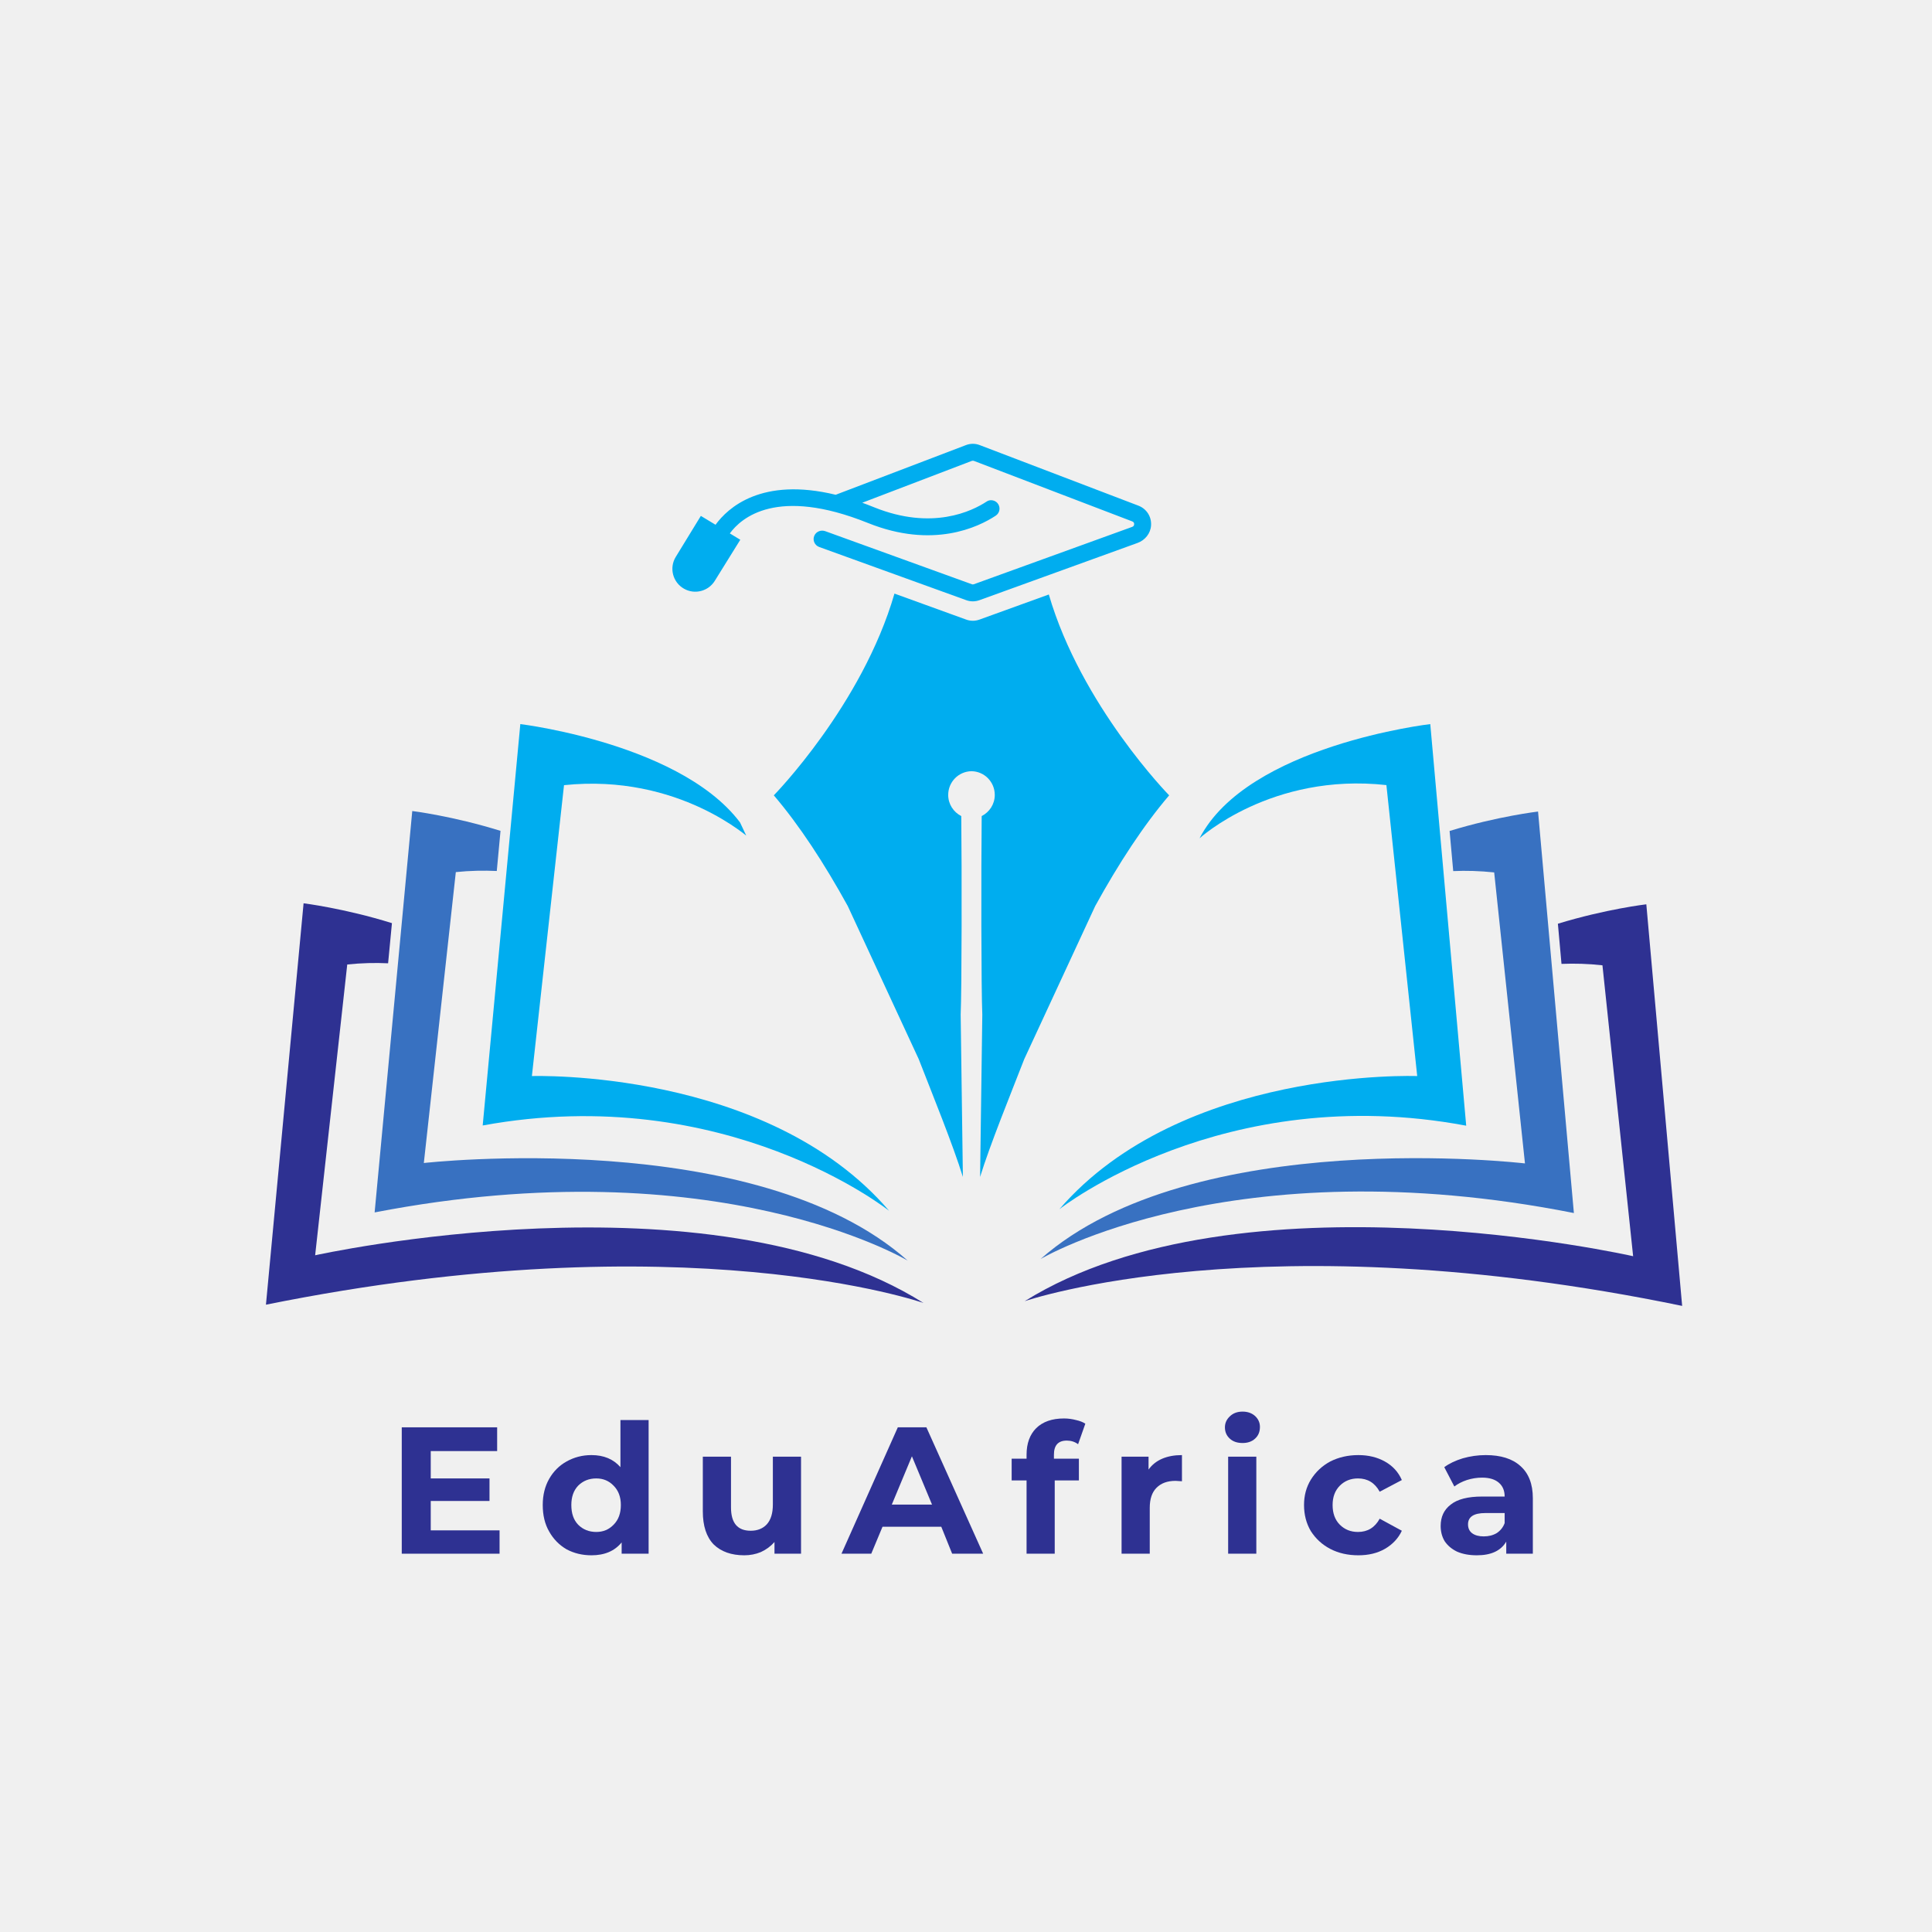
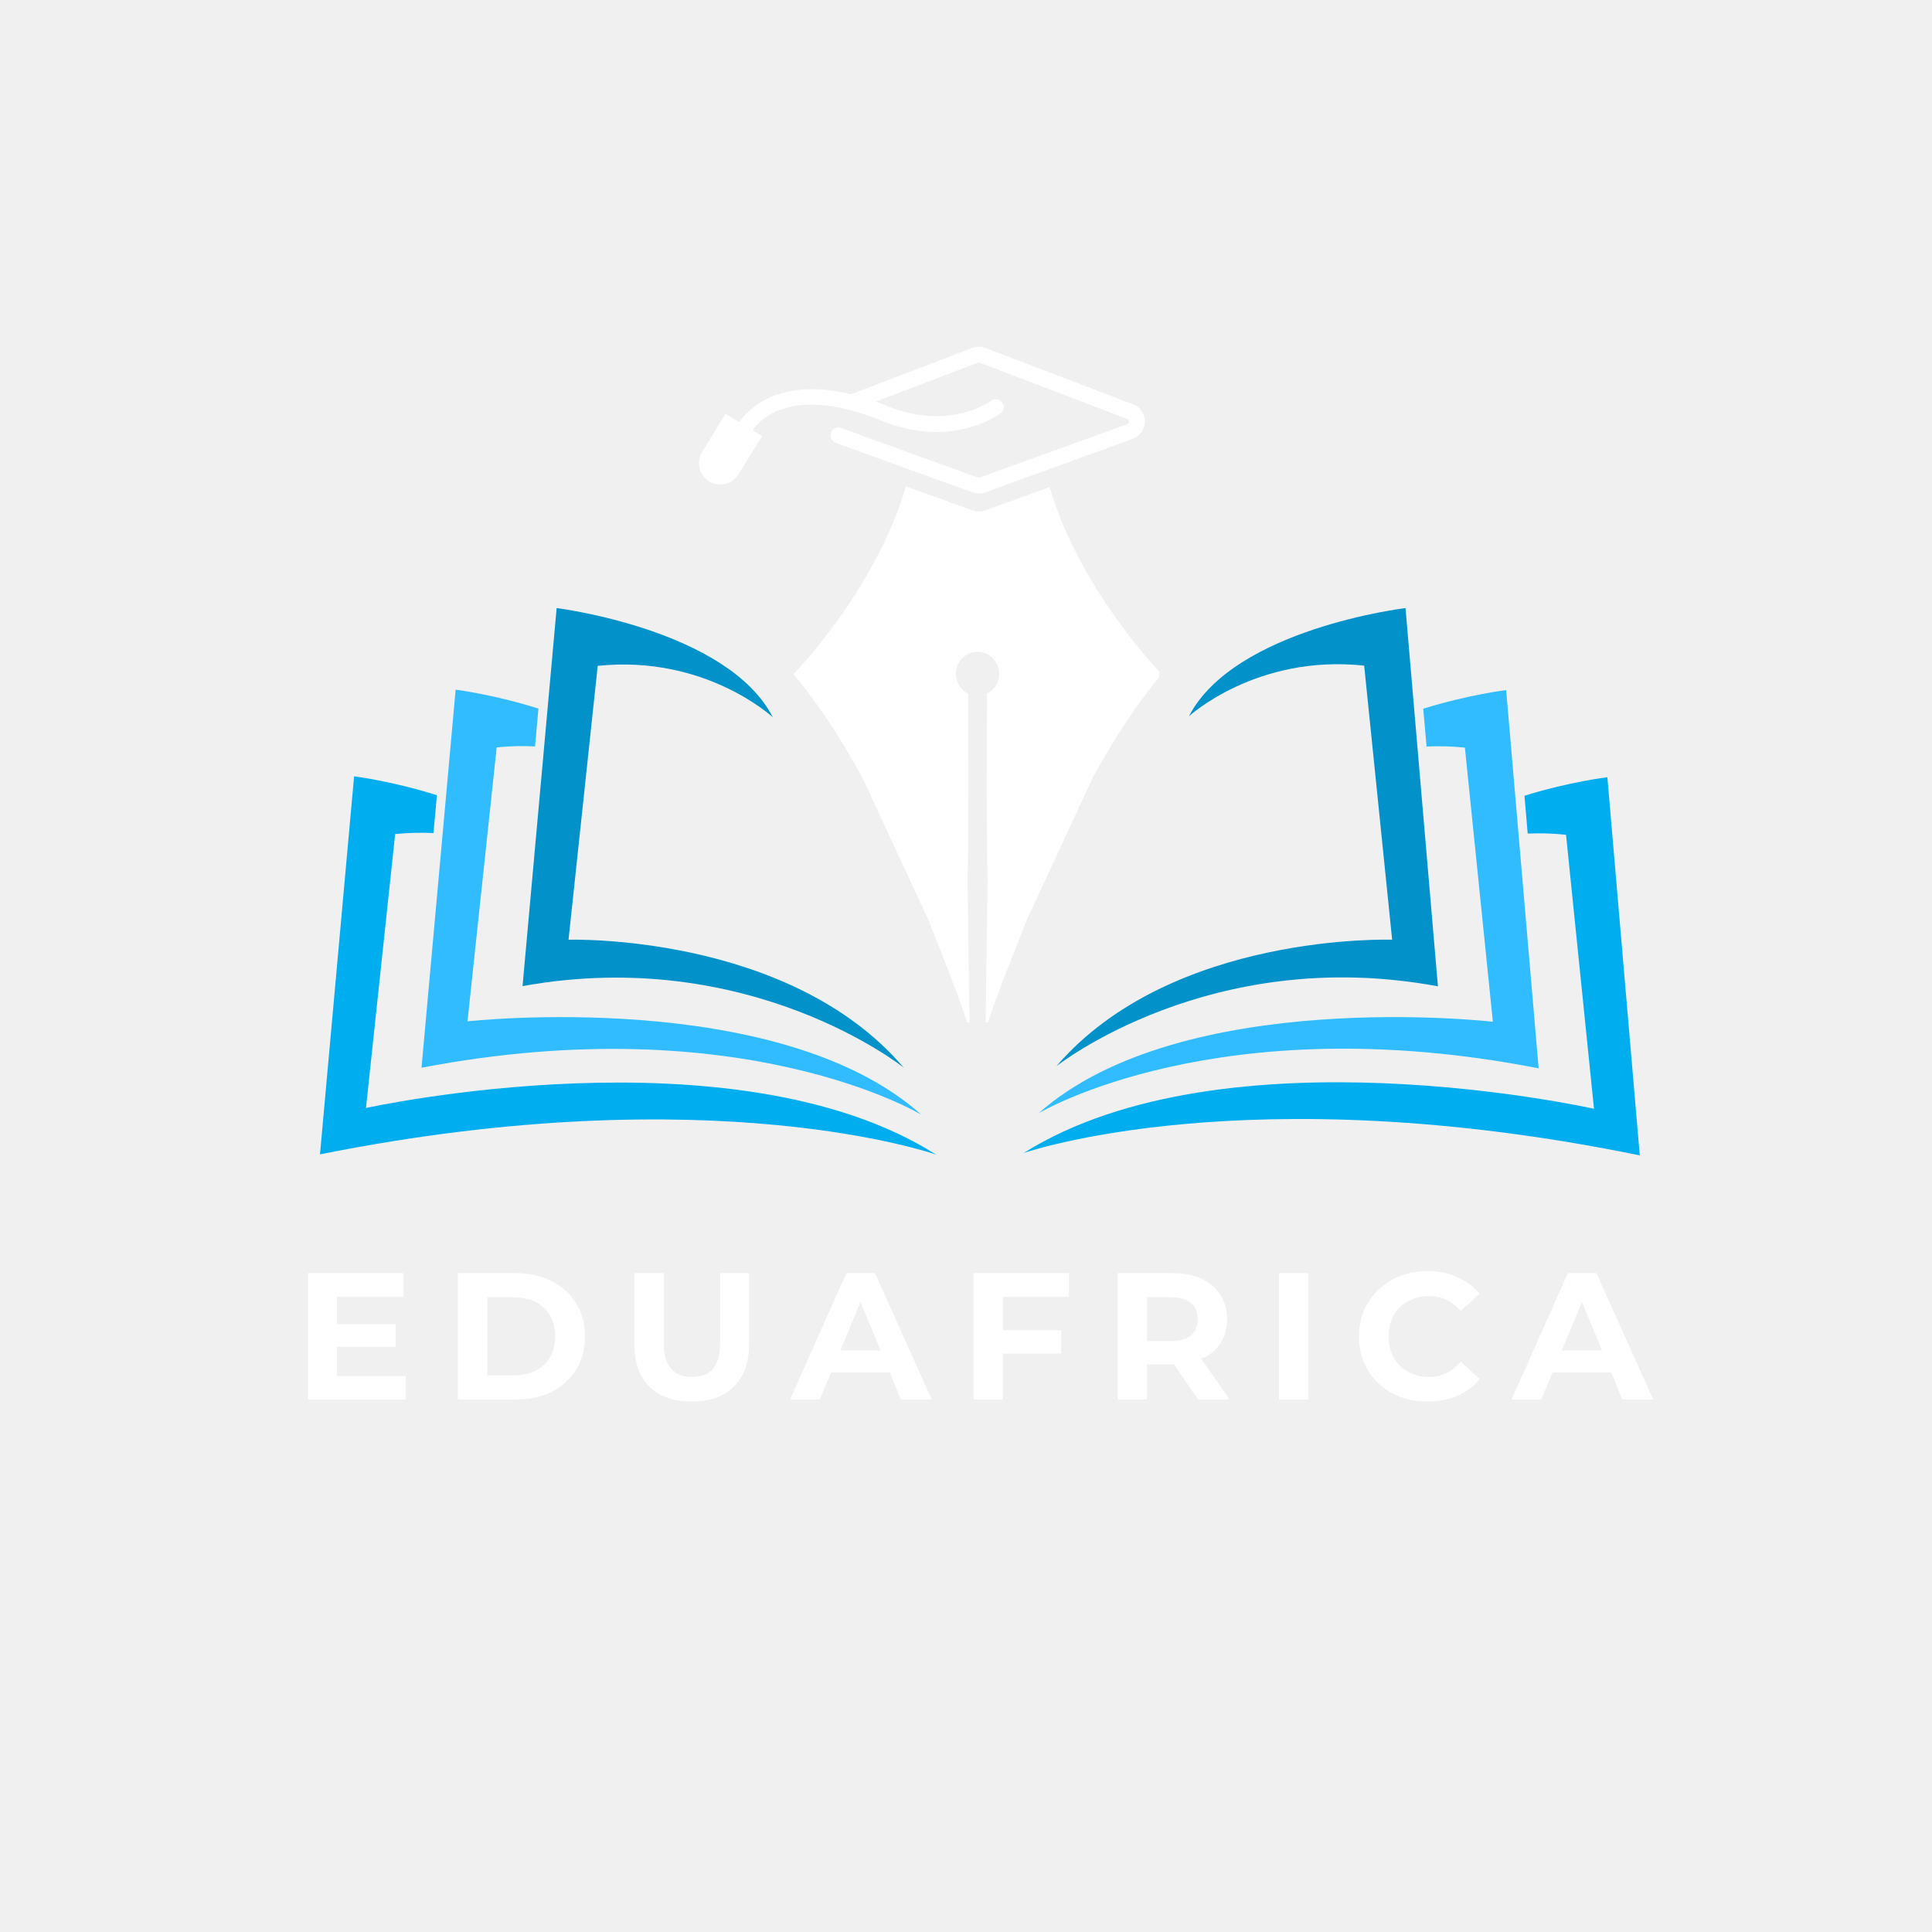
<svg xmlns="http://www.w3.org/2000/svg" width="100" zoomAndPan="magnify" viewBox="0 0 75 75" height="100" preserveAspectRatio="xMidYMid meet" version="1.0">
  <defs>
    <g />
-     <clipPath id="be57df7e04">
-       <path d="M 40 31 L 62 31 L 62 49 L 40 49 Z M 40 31 " clip-rule="nonzero" />
+     <clipPath id="b016e13df0">
+       <path d="M 40 26 L 60 26 L 60 44 L 40 44 Z M 40 26 " clip-rule="nonzero" />
    </clipPath>
-     <clipPath id="01597d8cdd">
-       <path d="M 49.938 25.445 L 72.277 36.098 L 60.652 60.469 L 38.316 49.816 Z M 49.938 25.445 " clip-rule="nonzero" />
+     <clipPath id="b2a71821c8">
+       <path d="M 49.34 21.113 L 70.324 31.125 L 59.348 54.141 L 38.363 44.133 Z M 49.34 21.113 " clip-rule="nonzero" />
    </clipPath>
-     <clipPath id="f7b760f5be">
-       <path d="M 49.938 25.445 L 72.277 36.098 L 60.652 60.469 L 38.316 49.816 Z M 49.938 25.445 " clip-rule="nonzero" />
+     <clipPath id="0fe55aafa1">
+       <path d="M 49.34 21.113 L 70.324 31.125 L 59.348 54.141 L 38.363 44.133 Z M 49.34 21.113 " clip-rule="nonzero" />
    </clipPath>
-     <clipPath id="0bf34d8ae8">
-       <path d="M 49.938 25.445 L 72.277 36.098 L 60.652 60.469 L 38.316 49.816 Z M 49.938 25.445 " clip-rule="nonzero" />
+     <clipPath id="e5728e2aed">
+       <path d="M 39 30 L 64 30 L 64 45 L 39 45 Z M 39 30 " clip-rule="nonzero" />
    </clipPath>
-     <clipPath id="4ec44d04af">
-       <path d="M 39 35 L 66 35 L 66 51 L 39 51 Z M 39 35 " clip-rule="nonzero" />
+     <clipPath id="7e25bc1c5f">
+       <path d="M 49.34 21.113 L 70.324 31.125 L 59.348 54.141 L 38.363 44.133 Z M 49.34 21.113 " clip-rule="nonzero" />
    </clipPath>
-     <clipPath id="6ce0623986">
-       <path d="M 49.938 25.445 L 72.277 36.098 L 60.652 60.469 L 38.316 49.816 Z M 49.938 25.445 " clip-rule="nonzero" />
+     <clipPath id="8fd032a66b">
+       <path d="M 49.34 21.113 L 70.324 31.125 L 59.348 54.141 L 38.363 44.133 Z M 49.34 21.113 " clip-rule="nonzero" />
    </clipPath>
-     <clipPath id="aea4d9a7af">
-       <path d="M 49.938 25.445 L 72.277 36.098 L 60.652 60.469 L 38.316 49.816 Z M 49.938 25.445 " clip-rule="nonzero" />
+     <clipPath id="bc491b7e5b">
+       <path d="M 41 23 L 56 23 L 56 42 L 41 42 Z M 41 23 " clip-rule="nonzero" />
    </clipPath>
-     <clipPath id="335060b42d">
-       <path d="M 49.938 25.445 L 72.277 36.098 L 60.652 60.469 L 38.316 49.816 Z M 49.938 25.445 " clip-rule="nonzero" />
+     <clipPath id="38a9ab32b6">
+       <path d="M 49.34 21.113 L 70.324 31.125 L 59.348 54.141 L 38.363 44.133 Z M 49.34 21.113 " clip-rule="nonzero" />
    </clipPath>
-     <clipPath id="fff3ae547f">
-       <path d="M 41 28 L 57 28 L 57 47 L 41 47 Z M 41 28 " clip-rule="nonzero" />
+     <clipPath id="d17f3d2323">
+       <path d="M 49.34 21.113 L 70.324 31.125 L 59.348 54.141 L 38.363 44.133 Z M 49.34 21.113 " clip-rule="nonzero" />
    </clipPath>
-     <clipPath id="aa5569b3e8">
-       <path d="M 49.938 25.445 L 72.277 36.098 L 60.652 60.469 L 38.316 49.816 Z M 49.938 25.445 " clip-rule="nonzero" />
+     <clipPath id="4136a7a9c5">
+       <path d="M 16 26 L 36 26 L 36 44 L 16 44 Z M 16 26 " clip-rule="nonzero" />
    </clipPath>
-     <clipPath id="fbc0fb7dd1">
-       <path d="M 49.938 25.445 L 72.277 36.098 L 60.652 60.469 L 38.316 49.816 Z M 49.938 25.445 " clip-rule="nonzero" />
+     <clipPath id="ec9e27520e">
+       <path d="M 5.906 31.008 L 26.938 21.094 L 37.812 44.156 L 16.785 54.074 Z M 5.906 31.008 " clip-rule="nonzero" />
    </clipPath>
-     <clipPath id="741f658934">
-       <path d="M 49.938 25.445 L 72.277 36.098 L 60.652 60.469 L 38.316 49.816 Z M 49.938 25.445 " clip-rule="nonzero" />
+     <clipPath id="9abe4d0740">
+       <path d="M 26.84 21.137 L 5.812 31.055 L 16.691 54.117 L 37.719 44.199 Z M 26.84 21.137 " clip-rule="nonzero" />
    </clipPath>
-     <clipPath id="df0ed7f232">
-       <path d="M 14 31 L 36 31 L 36 49 L 14 49 Z M 14 31 " clip-rule="nonzero" />
+     <clipPath id="e29e2a95cd">
+       <path d="M 12 30 L 37 30 L 37 45 L 12 45 Z M 12 30 " clip-rule="nonzero" />
    </clipPath>
-     <clipPath id="a0a9c72784">
-       <path d="M 3.316 36.07 L 25.703 25.512 L 37.219 49.934 L 14.836 60.492 Z M 3.316 36.07 " clip-rule="nonzero" />
+     <clipPath id="76826c8f27">
+       <path d="M 5.906 31.008 L 26.938 21.094 L 37.812 44.156 L 16.785 54.074 Z M 5.906 31.008 " clip-rule="nonzero" />
    </clipPath>
-     <clipPath id="e880eac524">
-       <path d="M 25.797 25.469 L 3.414 36.023 L 14.93 60.445 L 37.316 49.887 Z M 25.797 25.469 " clip-rule="nonzero" />
+     <clipPath id="f5a9efd17c">
+       <path d="M 26.84 21.137 L 5.812 31.055 L 16.691 54.117 L 37.719 44.199 Z M 26.84 21.137 " clip-rule="nonzero" />
    </clipPath>
-     <clipPath id="426935fd56">
-       <path d="M 25.797 25.469 L 3.414 36.023 L 14.93 60.445 L 37.316 49.887 Z M 25.797 25.469 " clip-rule="nonzero" />
+     <clipPath id="e7b53446a1">
+       <path d="M 20 23 L 36 23 L 36 42 L 20 42 Z M 20 23 " clip-rule="nonzero" />
    </clipPath>
-     <clipPath id="27845bc538">
-       <path d="M 10 35 L 36 35 L 36 51 L 10 51 Z M 10 35 " clip-rule="nonzero" />
+     <clipPath id="76ea824ba8">
+       <path d="M 5.906 31.008 L 26.938 21.094 L 37.812 44.156 L 16.785 54.074 Z M 5.906 31.008 " clip-rule="nonzero" />
    </clipPath>
-     <clipPath id="2f148998d6">
-       <path d="M 3.316 36.07 L 25.703 25.512 L 37.219 49.934 L 14.836 60.492 Z M 3.316 36.07 " clip-rule="nonzero" />
+     <clipPath id="dd4abcdf52">
+       <path d="M 26.84 21.137 L 5.812 31.055 L 16.691 54.117 L 37.719 44.199 Z M 26.84 21.137 " clip-rule="nonzero" />
    </clipPath>
-     <clipPath id="c14cf2d54f">
-       <path d="M 25.797 25.469 L 3.414 36.023 L 14.93 60.445 L 37.316 49.887 Z M 25.797 25.469 " clip-rule="nonzero" />
+     <clipPath id="9702de10ba">
+       <path d="M 27 13.441 L 45 13.441 L 45 20 L 27 20 Z M 27 13.441 " clip-rule="nonzero" />
    </clipPath>
-     <clipPath id="ee862482dd">
-       <path d="M 25.797 25.469 L 3.414 36.023 L 14.93 60.445 L 37.316 49.887 Z M 25.797 25.469 " clip-rule="nonzero" />
-     </clipPath>
-     <clipPath id="c70fc63a08">
-       <path d="M 18 28 L 35 28 L 35 48 L 18 48 Z M 18 28 " clip-rule="nonzero" />
-     </clipPath>
-     <clipPath id="cbbb63e44d">
-       <path d="M 3.316 36.07 L 25.703 25.512 L 37.219 49.934 L 14.836 60.492 Z M 3.316 36.07 " clip-rule="nonzero" />
-     </clipPath>
-     <clipPath id="a0c0d819da">
-       <path d="M 25.797 25.469 L 3.414 36.023 L 14.93 60.445 L 37.316 49.887 Z M 25.797 25.469 " clip-rule="nonzero" />
-     </clipPath>
-     <clipPath id="e543089096">
-       <path d="M 25.797 25.469 L 3.414 36.023 L 14.93 60.445 L 37.316 49.887 Z M 25.797 25.469 " clip-rule="nonzero" />
-     </clipPath>
-     <clipPath id="39956e8684">
-       <path d="M 26 17.211 L 45 17.211 L 45 24 L 26 24 Z M 26 17.211 " clip-rule="nonzero" />
-     </clipPath>
-     <clipPath id="10961a45f5">
-       <path d="M 30 23 L 45.461 23 L 45.461 45.711 L 30 45.711 Z M 30 23 " clip-rule="nonzero" />
+     <clipPath id="d23e5a4e6f">
+       <path d="M 30 18 L 45 18 L 45 39.691 L 30 39.691 Z M 30 18 " clip-rule="nonzero" />
    </clipPath>
  </defs>
-   <g clip-path="url(#be57df7e04)">
-     <g clip-path="url(#01597d8cdd)">
-       <g clip-path="url(#f7b760f5be)">
-         <g clip-path="url(#0bf34d8ae8)">
-           <path fill="#3871c1" d="M 61.098 47.09 L 59.707 31.504 C 59.707 31.504 58.133 31.688 56.273 32.258 L 56.414 33.816 C 56.918 33.793 57.445 33.809 58.004 33.867 L 59.199 45.164 C 59.199 45.164 46.324 43.648 40.395 48.875 C 40.395 48.875 47.812 44.461 61.098 47.09 " fill-opacity="1" fill-rule="nonzero" />
-         </g>
+   <g clip-path="url(#b016e13df0)">
+     <g clip-path="url(#b2a71821c8)">
+       <g clip-path="url(#0fe55aafa1)">
+         <path fill="#30bcff" d="M 59.73 41.473 L 58.469 26.789 C 58.469 26.789 56.996 26.969 55.25 27.512 L 55.379 28.98 C 55.848 28.957 56.344 28.969 56.867 29.023 L 57.953 39.664 C 57.953 39.664 45.891 38.273 40.32 43.215 C 40.32 43.215 47.281 39.035 59.73 41.473 " fill-opacity="1" fill-rule="nonzero" />
      </g>
    </g>
  </g>
-   <g clip-path="url(#4ec44d04af)">
-     <g clip-path="url(#6ce0623986)">
-       <g clip-path="url(#aea4d9a7af)">
-         <g clip-path="url(#335060b42d)">
-           <path fill="#2e3192" d="M 63.91 35.105 C 63.91 35.105 62.336 35.289 60.477 35.859 L 60.617 37.418 C 61.121 37.398 61.648 37.41 62.207 37.473 L 63.398 48.766 C 63.398 48.766 48.141 45.305 39.777 50.512 C 39.777 50.512 49.008 47.324 65.301 50.695 L 63.91 35.105 " fill-opacity="1" fill-rule="nonzero" />
-         </g>
+   <g clip-path="url(#e5728e2aed)">
+     <g clip-path="url(#7e25bc1c5f)">
+       <g clip-path="url(#8fd032a66b)">
+         <path fill="#00adef" d="M 62.398 30.172 C 62.398 30.172 60.922 30.348 59.18 30.891 L 59.305 32.359 C 59.777 32.34 60.273 32.348 60.793 32.406 L 61.879 43.043 C 61.879 43.043 47.59 39.828 39.734 44.762 C 39.734 44.762 48.395 41.727 63.656 44.852 L 62.398 30.172 " fill-opacity="1" fill-rule="nonzero" />
      </g>
    </g>
  </g>
-   <g clip-path="url(#fff3ae547f)">
-     <g clip-path="url(#aa5569b3e8)">
-       <g clip-path="url(#fbc0fb7dd1)">
-         <g clip-path="url(#741f658934)">
-           <path fill="#00adef" d="M 41.125 46.941 C 41.125 46.941 47.48 41.926 56.918 43.699 L 55.523 28.109 C 55.523 28.109 48.434 28.934 46.566 32.543 C 46.566 32.543 49.355 29.984 53.82 30.477 L 55.016 41.773 C 55.016 41.773 45.891 41.422 41.125 46.941 " fill-opacity="1" fill-rule="nonzero" />
-         </g>
+   <g clip-path="url(#bc491b7e5b)">
+     <g clip-path="url(#38a9ab32b6)">
+       <g clip-path="url(#d17f3d2323)">
+         <path fill="#0291c9" d="M 41.008 41.391 C 41.008 41.391 46.98 36.645 55.82 38.289 L 54.562 23.605 C 54.562 23.605 47.914 24.402 46.152 27.809 C 46.152 27.809 48.77 25.391 52.957 25.84 L 54.043 36.48 C 54.043 36.48 45.492 36.176 41.008 41.391 " fill-opacity="1" fill-rule="nonzero" />
      </g>
    </g>
  </g>
-   <g clip-path="url(#df0ed7f232)">
-     <g clip-path="url(#a0a9c72784)">
-       <g clip-path="url(#e880eac524)">
-         <g clip-path="url(#426935fd56)">
-           <path fill="#3871c1" d="M 14.543 47.066 L 16.004 31.484 C 16.004 31.484 17.574 31.676 19.43 32.254 L 19.285 33.812 C 18.785 33.789 18.254 33.797 17.695 33.855 L 16.453 45.148 C 16.453 45.148 29.332 43.688 35.238 48.938 C 35.238 48.938 27.844 44.496 14.543 47.066 " fill-opacity="1" fill-rule="nonzero" />
-         </g>
+   <g clip-path="url(#4136a7a9c5)">
+     <g clip-path="url(#ec9e27520e)">
+       <g clip-path="url(#9abe4d0740)">
+         <path fill="#30bcff" d="M 16.363 41.449 L 17.688 26.773 C 17.688 26.773 19.16 26.957 20.902 27.508 L 20.77 28.977 C 20.301 28.949 19.805 28.961 19.281 29.012 L 18.148 39.648 C 18.148 39.648 30.215 38.312 35.766 43.273 C 35.766 43.273 28.82 39.066 16.363 41.449 " fill-opacity="1" fill-rule="nonzero" />
      </g>
    </g>
  </g>
-   <g clip-path="url(#27845bc538)">
-     <g clip-path="url(#2f148998d6)">
-       <g clip-path="url(#c14cf2d54f)">
-         <g clip-path="url(#ee862482dd)">
-           <path fill="#2e3192" d="M 11.785 35.066 C 11.785 35.066 13.355 35.258 15.215 35.836 L 15.066 37.395 C 14.566 37.371 14.035 37.383 13.48 37.441 L 12.234 48.73 C 12.234 48.73 27.508 45.336 35.852 50.582 C 35.852 50.582 26.633 47.352 10.324 50.648 L 11.785 35.066 " fill-opacity="1" fill-rule="nonzero" />
-         </g>
+   <g clip-path="url(#e29e2a95cd)">
+     <g clip-path="url(#76826c8f27)">
+       <g clip-path="url(#f5a9efd17c)">
+         <path fill="#00adef" d="M 13.746 30.137 C 13.746 30.137 15.219 30.32 16.961 30.871 L 16.828 32.34 C 16.355 32.316 15.859 32.324 15.34 32.379 L 14.207 43.012 C 14.207 43.012 28.512 39.859 36.344 44.824 C 36.344 44.824 27.699 41.754 12.422 44.812 L 13.746 30.137 " fill-opacity="1" fill-rule="nonzero" />
      </g>
    </g>
  </g>
-   <g clip-path="url(#c70fc63a08)">
-     <g clip-path="url(#cbbb63e44d)">
-       <g clip-path="url(#a0c0d819da)">
-         <g clip-path="url(#e543089096)">
-           <path fill="#00adef" d="M 34.516 47.004 C 34.516 47.004 28.184 41.957 18.738 43.691 L 20.199 28.109 C 20.199 28.109 27.285 28.965 29.141 32.582 C 29.141 32.582 26.363 30.012 21.895 30.48 L 20.648 41.773 C 20.648 41.773 29.773 41.465 34.516 47.004 " fill-opacity="1" fill-rule="nonzero" />
-         </g>
+   <g clip-path="url(#e7b53446a1)">
+     <g clip-path="url(#76ea824ba8)">
+       <g clip-path="url(#dd4abcdf52)">
+         <path fill="#0291c9" d="M 35.086 41.449 C 35.086 41.449 29.137 36.676 20.285 38.281 L 21.609 23.605 C 21.609 23.605 28.254 24.434 30 27.844 C 30 27.844 27.391 25.414 23.203 25.848 L 22.07 36.48 C 22.07 36.48 30.625 36.215 35.086 41.449 " fill-opacity="1" fill-rule="nonzero" />
      </g>
    </g>
  </g>
-   <g clip-path="url(#39956e8684)">
-     <path fill="#00adef" d="M 44.684 20.398 C 44.664 20.711 44.449 20.973 44.156 21.078 L 38.027 23.297 C 37.941 23.328 37.855 23.344 37.766 23.344 C 37.676 23.344 37.586 23.328 37.504 23.297 L 31.801 21.234 C 31.621 21.168 31.531 20.961 31.617 20.785 C 31.691 20.629 31.875 20.562 32.039 20.621 L 37.727 22.68 C 37.75 22.691 37.777 22.691 37.805 22.68 L 43.953 20.453 C 44.016 20.43 44.027 20.383 44.027 20.348 C 44.031 20.32 44.02 20.266 43.957 20.242 L 37.805 17.891 C 37.781 17.883 37.75 17.883 37.727 17.891 L 33.473 19.516 C 33.621 19.57 33.777 19.629 33.938 19.695 C 36.191 20.602 37.738 19.84 38.297 19.473 C 38.352 19.434 38.414 19.418 38.473 19.418 C 38.566 19.418 38.656 19.457 38.719 19.527 C 38.852 19.68 38.82 19.91 38.652 20.02 C 37.977 20.465 36.211 21.316 33.691 20.301 C 30.16 18.883 28.773 20.102 28.332 20.707 L 28.738 20.953 L 27.746 22.551 C 27.496 22.953 26.969 23.09 26.555 22.855 C 26.117 22.609 25.969 22.047 26.234 21.617 L 27.207 20.027 L 27.777 20.371 C 28.254 19.715 29.559 18.508 32.441 19.207 L 37.492 17.281 C 37.668 17.211 37.863 17.211 38.039 17.281 L 44.191 19.629 C 44.508 19.75 44.707 20.055 44.684 20.398 Z M 44.684 20.398 " fill-opacity="1" fill-rule="nonzero" />
+   <g clip-path="url(#9702de10ba)">
+     <path fill="#ffffff" d="M 44.445 16.414 C 44.426 16.703 44.223 16.949 43.949 17.047 L 38.242 19.113 C 38.164 19.145 38.082 19.156 37.996 19.156 C 37.914 19.156 37.832 19.145 37.754 19.113 L 32.441 17.191 C 32.273 17.129 32.191 16.938 32.27 16.77 C 32.336 16.625 32.512 16.566 32.66 16.621 L 37.961 18.539 C 37.984 18.547 38.012 18.547 38.031 18.539 L 43.766 16.465 C 43.82 16.441 43.832 16.398 43.832 16.367 C 43.836 16.34 43.824 16.289 43.766 16.266 L 38.035 14.078 C 38.012 14.07 37.984 14.07 37.961 14.078 L 33.996 15.59 C 34.137 15.641 34.281 15.695 34.43 15.758 C 36.531 16.602 37.973 15.891 38.492 15.551 C 38.543 15.516 38.602 15.5 38.66 15.5 C 38.742 15.5 38.828 15.535 38.887 15.602 C 39.012 15.742 38.98 15.957 38.824 16.062 C 38.195 16.473 36.547 17.27 34.203 16.324 C 30.914 15 29.621 16.137 29.211 16.699 L 29.586 16.93 L 28.664 18.418 C 28.43 18.793 27.941 18.918 27.555 18.703 C 27.145 18.473 27.008 17.949 27.254 17.547 L 28.164 16.066 L 28.691 16.387 C 29.137 15.777 30.352 14.652 33.035 15.305 L 37.742 13.508 C 37.906 13.445 38.086 13.445 38.254 13.508 L 43.984 15.695 C 44.281 15.809 44.465 16.094 44.445 16.414 Z M 44.445 16.414 " fill-opacity="1" fill-rule="nonzero" />
  </g>
-   <g clip-path="url(#10961a45f5)">
-     <path fill="#00adef" d="M 40.715 23.078 L 38.027 24.051 C 37.941 24.082 37.855 24.098 37.766 24.098 C 37.676 24.098 37.586 24.082 37.504 24.051 L 34.723 23.043 C 33.469 27.375 30.039 30.875 30.039 30.875 C 31.031 32.035 32 33.52 32.91 35.172 L 35.664 41.113 C 36.176 42.43 37 44.453 37.379 45.688 L 37.293 39.387 C 37.336 38.453 37.34 33.746 37.316 31.68 C 37.016 31.527 36.809 31.219 36.809 30.859 C 36.809 30.355 37.211 29.945 37.715 29.938 C 38.215 29.945 38.617 30.355 38.617 30.859 C 38.617 31.219 38.41 31.527 38.109 31.68 C 38.086 33.746 38.09 38.453 38.133 39.387 L 38.047 45.688 C 38.426 44.453 39.25 42.43 39.762 41.113 L 42.516 35.172 C 43.426 33.52 44.395 32.035 45.387 30.875 C 45.387 30.875 41.973 27.395 40.715 23.078 Z M 40.715 23.078 " fill-opacity="1" fill-rule="nonzero" />
+   <g clip-path="url(#d23e5a4e6f)">
+     <path fill="#ffffff" d="M 40.746 18.91 L 38.242 19.816 C 38.164 19.844 38.078 19.859 37.996 19.859 C 37.914 19.859 37.832 19.844 37.754 19.816 L 35.164 18.879 C 33.996 22.914 30.801 26.172 30.801 26.172 C 31.723 27.254 32.625 28.637 33.473 30.176 L 36.039 35.711 C 36.52 36.938 37.285 38.824 37.641 39.977 L 37.559 34.102 C 37.598 33.234 37.602 28.848 37.578 26.926 C 37.297 26.781 37.105 26.492 37.105 26.156 C 37.105 25.688 37.48 25.309 37.949 25.301 C 38.414 25.309 38.789 25.688 38.789 26.156 C 38.789 26.492 38.598 26.781 38.32 26.926 C 38.297 28.848 38.301 33.23 38.34 34.102 L 38.258 39.977 C 38.613 38.824 39.379 36.938 39.859 35.711 L 42.426 30.176 C 43.27 28.637 44.176 27.254 45.098 26.172 C 45.098 26.172 41.918 22.93 40.746 18.91 Z M 40.746 18.91 " fill-opacity="1" fill-rule="nonzero" />
  </g>
-   <g fill="#2e3192" fill-opacity="1">
-     <g transform="translate(15.01827, 60.31442)">
+   <g fill="#ffffff" fill-opacity="1">
+     <g transform="translate(11.377, 54.32792)">
      <g>
        <path d="M 4.375 -0.906 L 4.375 0 L 0.578 0 L 0.578 -4.906 L 4.281 -4.906 L 4.281 -3.984 L 1.703 -3.984 L 1.703 -2.922 L 3.984 -2.922 L 3.984 -2.047 L 1.703 -2.047 L 1.703 -0.906 Z M 4.375 -0.906 " />
      </g>
    </g>
  </g>
-   <g fill="#2e3192" fill-opacity="1">
-     <g transform="translate(20.83531, 60.31442)">
+   <g fill="#ffffff" fill-opacity="1">
+     <g transform="translate(17.19407, 54.32792)">
      <g>
-         <path d="M 4.344 -5.188 L 4.344 0 L 3.297 0 L 3.297 -0.438 C 3.023 -0.102 2.633 0.062 2.125 0.062 C 1.77 0.062 1.445 -0.016 1.156 -0.172 C 0.875 -0.336 0.648 -0.566 0.484 -0.859 C 0.316 -1.148 0.234 -1.492 0.234 -1.891 C 0.234 -2.273 0.316 -2.613 0.484 -2.906 C 0.648 -3.195 0.875 -3.422 1.156 -3.578 C 1.445 -3.742 1.77 -3.828 2.125 -3.828 C 2.602 -3.828 2.977 -3.672 3.25 -3.359 L 3.25 -5.188 Z M 2.312 -0.844 C 2.582 -0.844 2.805 -0.938 2.984 -1.125 C 3.172 -1.312 3.266 -1.566 3.266 -1.891 C 3.266 -2.203 3.172 -2.453 2.984 -2.641 C 2.805 -2.828 2.582 -2.922 2.312 -2.922 C 2.031 -2.922 1.797 -2.828 1.609 -2.641 C 1.43 -2.453 1.344 -2.203 1.344 -1.891 C 1.344 -1.566 1.43 -1.312 1.609 -1.125 C 1.797 -0.938 2.031 -0.844 2.312 -0.844 Z M 2.312 -0.844 " />
+         <path d="M 0.578 -4.906 L 2.812 -4.906 C 3.344 -4.906 3.812 -4.801 4.219 -4.594 C 4.625 -4.395 4.941 -4.109 5.172 -3.734 C 5.398 -3.367 5.516 -2.941 5.516 -2.453 C 5.516 -1.961 5.398 -1.531 5.172 -1.156 C 4.941 -0.789 4.625 -0.504 4.219 -0.297 C 3.812 -0.098 3.344 0 2.812 0 L 0.578 0 Z M 2.75 -0.938 C 3.238 -0.938 3.629 -1.07 3.922 -1.344 C 4.211 -1.613 4.359 -1.984 4.359 -2.453 C 4.359 -2.922 4.211 -3.289 3.922 -3.562 C 3.629 -3.832 3.238 -3.969 2.75 -3.969 L 1.719 -3.969 L 1.719 -0.938 Z M 2.75 -0.938 " />
      </g>
    </g>
  </g>
-   <g fill="#2e3192" fill-opacity="1">
-     <g transform="translate(26.79934, 60.31442)">
+   <g fill="#ffffff" fill-opacity="1">
+     <g transform="translate(24.09613, 54.32792)">
      <g>
-         <path d="M 4.297 -3.766 L 4.297 0 L 3.266 0 L 3.266 -0.453 C 3.117 -0.285 2.941 -0.156 2.734 -0.062 C 2.535 0.02 2.32 0.062 2.094 0.062 C 1.594 0.062 1.195 -0.078 0.906 -0.359 C 0.625 -0.648 0.484 -1.078 0.484 -1.641 L 0.484 -3.766 L 1.578 -3.766 L 1.578 -1.797 C 1.578 -1.191 1.832 -0.891 2.344 -0.891 C 2.602 -0.891 2.812 -0.973 2.969 -1.141 C 3.125 -1.316 3.203 -1.57 3.203 -1.906 L 3.203 -3.766 Z M 4.297 -3.766 " />
+         <path d="M 2.766 0.078 C 2.055 0.078 1.504 -0.113 1.109 -0.5 C 0.723 -0.883 0.531 -1.438 0.531 -2.156 L 0.531 -4.906 L 1.672 -4.906 L 1.672 -2.203 C 1.672 -1.316 2.035 -0.875 2.766 -0.875 C 3.117 -0.875 3.391 -0.977 3.578 -1.188 C 3.766 -1.406 3.859 -1.742 3.859 -2.203 L 3.859 -4.906 L 4.984 -4.906 L 4.984 -2.156 C 4.984 -1.438 4.785 -0.883 4.391 -0.5 C 4.004 -0.113 3.461 0.078 2.766 0.078 Z M 2.766 0.078 " />
      </g>
    </g>
  </g>
-   <g fill="#2e3192" fill-opacity="1">
-     <g transform="translate(32.72838, 60.31442)">
+   <g fill="#ffffff" fill-opacity="1">
+     <g transform="translate(30.7322, 54.32792)">
      <g>
        <path d="M 3.812 -1.047 L 1.531 -1.047 L 1.094 0 L -0.062 0 L 2.125 -4.906 L 3.234 -4.906 L 5.438 0 L 4.234 0 Z M 3.453 -1.906 L 2.672 -3.781 L 1.891 -1.906 Z M 3.453 -1.906 " />
      </g>
    </g>
  </g>
-   <g fill="#2e3192" fill-opacity="1">
-     <g transform="translate(39.21041, 60.31442)">
+   <g fill="#ffffff" fill-opacity="1">
+     <g transform="translate(37.21427, 54.32792)">
      <g>
-         <path d="M 1.703 -3.688 L 2.672 -3.688 L 2.672 -2.844 L 1.734 -2.844 L 1.734 0 L 0.641 0 L 0.641 -2.844 L 0.062 -2.844 L 0.062 -3.688 L 0.641 -3.688 L 0.641 -3.844 C 0.641 -4.281 0.766 -4.625 1.016 -4.875 C 1.273 -5.125 1.633 -5.25 2.094 -5.25 C 2.258 -5.25 2.414 -5.227 2.562 -5.188 C 2.707 -5.156 2.828 -5.109 2.922 -5.047 L 2.641 -4.25 C 2.516 -4.344 2.367 -4.391 2.203 -4.391 C 1.867 -4.391 1.703 -4.207 1.703 -3.844 Z M 1.703 -3.688 " />
+         <path d="M 1.719 -3.984 L 1.719 -2.688 L 3.984 -2.688 L 3.984 -1.781 L 1.719 -1.781 L 1.719 0 L 0.578 0 L 0.578 -4.906 L 4.281 -4.906 L 4.281 -3.984 Z M 1.719 -3.984 " />
      </g>
    </g>
  </g>
-   <g fill="#2e3192" fill-opacity="1">
-     <g transform="translate(43.03943, 60.31442)">
+   <g fill="#ffffff" fill-opacity="1">
+     <g transform="translate(42.80733, 54.32792)">
      <g>
-         <path d="M 1.547 -3.266 C 1.68 -3.453 1.859 -3.594 2.078 -3.688 C 2.297 -3.781 2.551 -3.828 2.844 -3.828 L 2.844 -2.812 C 2.719 -2.82 2.633 -2.828 2.594 -2.828 C 2.281 -2.828 2.035 -2.738 1.859 -2.562 C 1.68 -2.383 1.594 -2.125 1.594 -1.781 L 1.594 0 L 0.5 0 L 0.5 -3.766 L 1.547 -3.766 Z M 1.547 -3.266 " />
+         <path d="M 3.703 0 L 2.766 -1.359 L 1.719 -1.359 L 1.719 0 L 0.578 0 L 0.578 -4.906 L 2.703 -4.906 C 3.141 -4.906 3.516 -4.832 3.828 -4.688 C 4.148 -4.539 4.395 -4.332 4.562 -4.062 C 4.738 -3.801 4.828 -3.488 4.828 -3.125 C 4.828 -2.758 4.738 -2.441 4.562 -2.172 C 4.395 -1.91 4.148 -1.711 3.828 -1.578 L 4.922 0 Z M 3.688 -3.125 C 3.688 -3.395 3.598 -3.602 3.422 -3.75 C 3.242 -3.895 2.984 -3.969 2.641 -3.969 L 1.719 -3.969 L 1.719 -2.266 L 2.641 -2.266 C 2.984 -2.266 3.242 -2.336 3.422 -2.484 C 3.598 -2.641 3.688 -2.852 3.688 -3.125 Z M 3.688 -3.125 " />
      </g>
    </g>
  </g>
-   <g fill="#2e3192" fill-opacity="1">
-     <g transform="translate(47.17645, 60.31442)">
+   <g fill="#ffffff" fill-opacity="1">
+     <g transform="translate(49.07239, 54.32792)">
      <g>
-         <path d="M 0.5 -3.766 L 1.594 -3.766 L 1.594 0 L 0.5 0 Z M 1.062 -4.297 C 0.852 -4.297 0.688 -4.352 0.562 -4.469 C 0.438 -4.582 0.375 -4.727 0.375 -4.906 C 0.375 -5.07 0.438 -5.211 0.562 -5.328 C 0.688 -5.453 0.852 -5.516 1.062 -5.516 C 1.258 -5.516 1.422 -5.457 1.547 -5.344 C 1.672 -5.227 1.734 -5.086 1.734 -4.922 C 1.734 -4.734 1.672 -4.582 1.547 -4.469 C 1.422 -4.352 1.258 -4.297 1.062 -4.297 Z M 1.062 -4.297 " />
+         <path d="M 0.578 -4.906 L 1.719 -4.906 L 1.719 0 L 0.578 0 Z M 0.578 -4.906 " />
      </g>
    </g>
  </g>
-   <g fill="#2e3192" fill-opacity="1">
-     <g transform="translate(50.40346, 60.31442)">
+   <g fill="#ffffff" fill-opacity="1">
+     <g transform="translate(52.48843, 54.32792)">
      <g>
-         <path d="M 2.328 0.062 C 1.922 0.062 1.555 -0.02 1.234 -0.188 C 0.922 -0.352 0.672 -0.582 0.484 -0.875 C 0.305 -1.176 0.219 -1.516 0.219 -1.891 C 0.219 -2.254 0.305 -2.582 0.484 -2.875 C 0.672 -3.176 0.922 -3.41 1.234 -3.578 C 1.555 -3.742 1.922 -3.828 2.328 -3.828 C 2.723 -3.828 3.066 -3.742 3.359 -3.578 C 3.66 -3.41 3.879 -3.172 4.016 -2.859 L 3.156 -2.406 C 2.969 -2.75 2.688 -2.922 2.312 -2.922 C 2.031 -2.922 1.797 -2.828 1.609 -2.641 C 1.422 -2.453 1.328 -2.203 1.328 -1.891 C 1.328 -1.566 1.422 -1.312 1.609 -1.125 C 1.797 -0.938 2.031 -0.844 2.312 -0.844 C 2.688 -0.844 2.969 -1.016 3.156 -1.359 L 4.016 -0.891 C 3.879 -0.598 3.66 -0.363 3.359 -0.188 C 3.066 -0.02 2.723 0.062 2.328 0.062 Z M 2.328 0.062 " />
+         <path d="M 2.922 0.078 C 2.422 0.078 1.969 -0.023 1.562 -0.234 C 1.164 -0.453 0.848 -0.754 0.609 -1.141 C 0.379 -1.523 0.266 -1.961 0.266 -2.453 C 0.266 -2.93 0.379 -3.363 0.609 -3.75 C 0.848 -4.133 1.164 -4.438 1.562 -4.656 C 1.969 -4.875 2.426 -4.984 2.938 -4.984 C 3.352 -4.984 3.734 -4.906 4.078 -4.75 C 4.422 -4.602 4.711 -4.391 4.953 -4.109 L 4.219 -3.438 C 3.883 -3.82 3.473 -4.016 2.984 -4.016 C 2.68 -4.016 2.41 -3.945 2.172 -3.812 C 1.93 -3.688 1.742 -3.504 1.609 -3.266 C 1.484 -3.023 1.422 -2.754 1.422 -2.453 C 1.422 -2.148 1.484 -1.879 1.609 -1.641 C 1.742 -1.398 1.93 -1.211 2.172 -1.078 C 2.41 -0.941 2.68 -0.875 2.984 -0.875 C 3.473 -0.875 3.883 -1.07 4.219 -1.469 L 4.953 -0.797 C 4.711 -0.504 4.422 -0.285 4.078 -0.141 C 3.734 0.004 3.348 0.078 2.922 0.078 Z M 2.922 0.078 " />
      </g>
    </g>
  </g>
-   <g fill="#2e3192" fill-opacity="1">
-     <g transform="translate(55.66049, 60.31442)">
+   <g fill="#ffffff" fill-opacity="1">
+     <g transform="translate(58.73949, 54.32792)">
      <g>
-         <path d="M 2.016 -3.828 C 2.598 -3.828 3.047 -3.688 3.359 -3.406 C 3.68 -3.125 3.844 -2.707 3.844 -2.156 L 3.844 0 L 2.812 0 L 2.812 -0.469 C 2.602 -0.113 2.223 0.062 1.672 0.062 C 1.379 0.062 1.125 0.016 0.906 -0.078 C 0.695 -0.18 0.535 -0.316 0.422 -0.484 C 0.316 -0.66 0.266 -0.859 0.266 -1.078 C 0.266 -1.43 0.395 -1.707 0.656 -1.906 C 0.914 -2.113 1.32 -2.219 1.875 -2.219 L 2.75 -2.219 C 2.75 -2.445 2.676 -2.625 2.531 -2.75 C 2.383 -2.883 2.164 -2.953 1.875 -2.953 C 1.676 -2.953 1.477 -2.922 1.281 -2.859 C 1.094 -2.797 0.93 -2.711 0.797 -2.609 L 0.406 -3.359 C 0.602 -3.504 0.844 -3.617 1.125 -3.703 C 1.414 -3.785 1.711 -3.828 2.016 -3.828 Z M 1.938 -0.672 C 2.125 -0.672 2.289 -0.711 2.438 -0.797 C 2.582 -0.891 2.688 -1.02 2.75 -1.188 L 2.75 -1.578 L 2 -1.578 C 1.551 -1.578 1.328 -1.43 1.328 -1.141 C 1.328 -0.992 1.379 -0.879 1.484 -0.797 C 1.598 -0.711 1.75 -0.672 1.938 -0.672 Z M 1.938 -0.672 " />
+         <path d="M 3.812 -1.047 L 1.531 -1.047 L 1.094 0 L -0.062 0 L 2.125 -4.906 L 3.234 -4.906 L 5.438 0 L 4.234 0 Z M 3.453 -1.906 L 2.672 -3.781 L 1.891 -1.906 Z M 3.453 -1.906 " />
      </g>
    </g>
  </g>
</svg>
